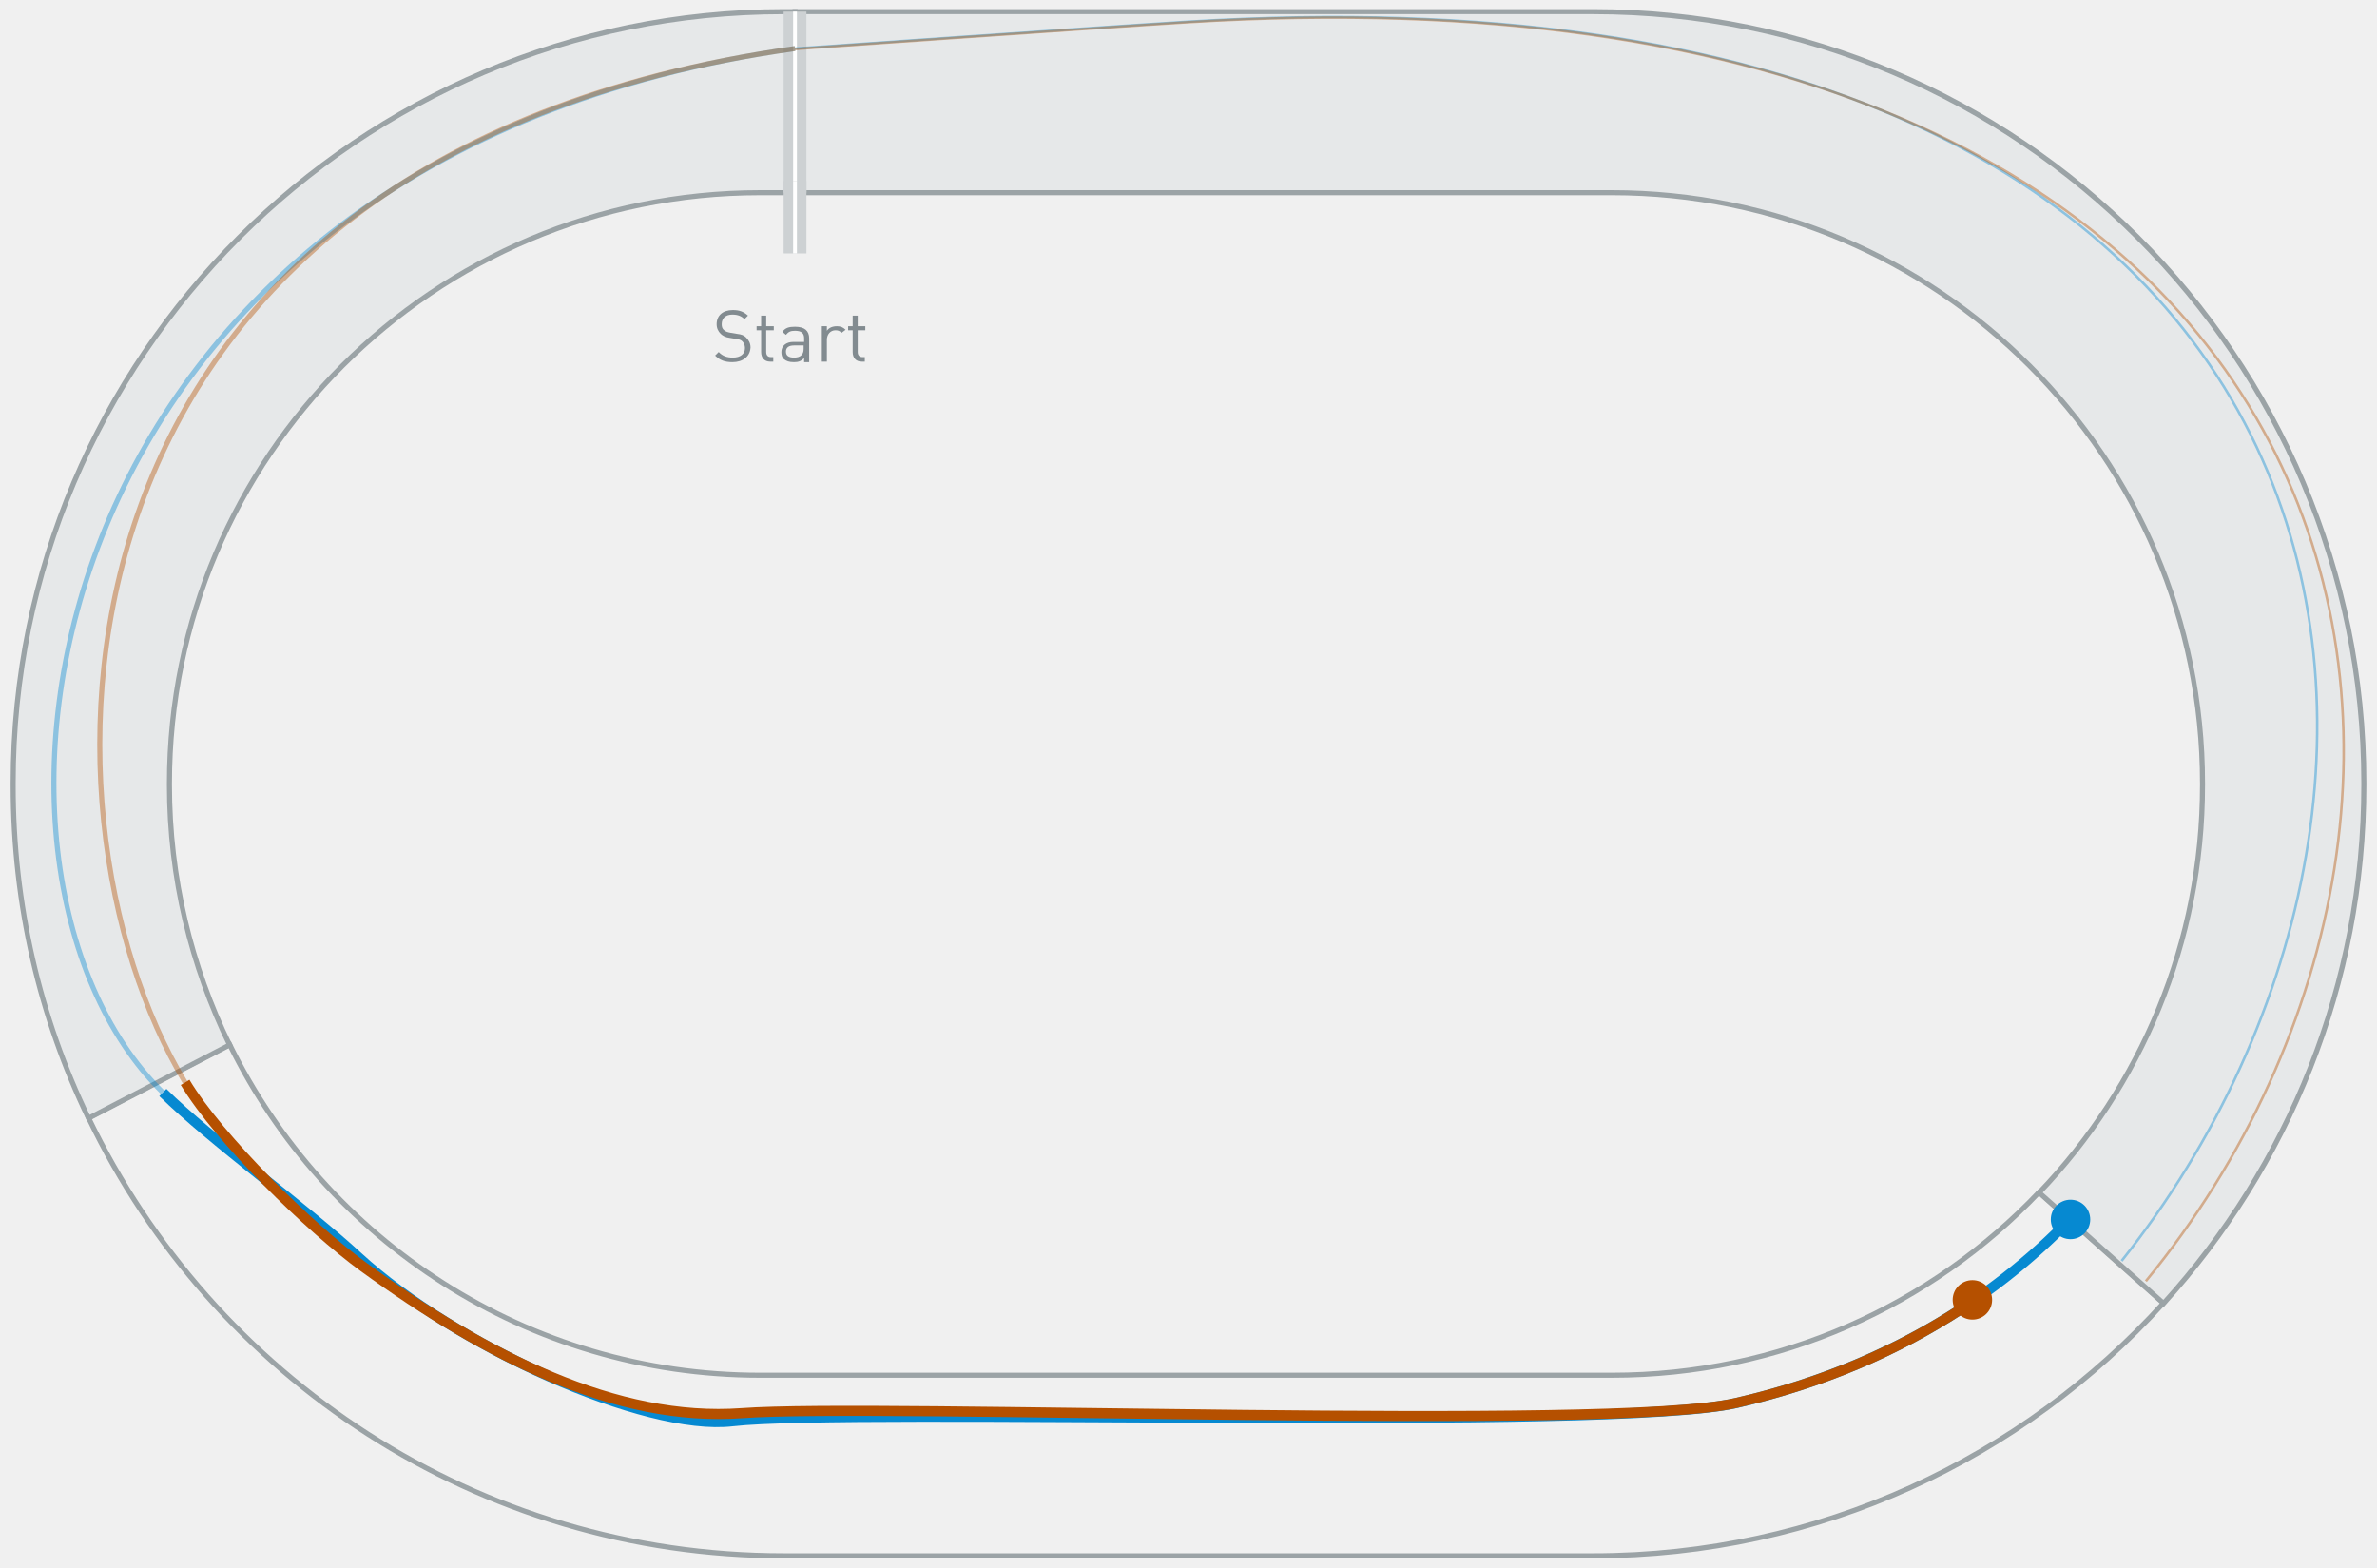
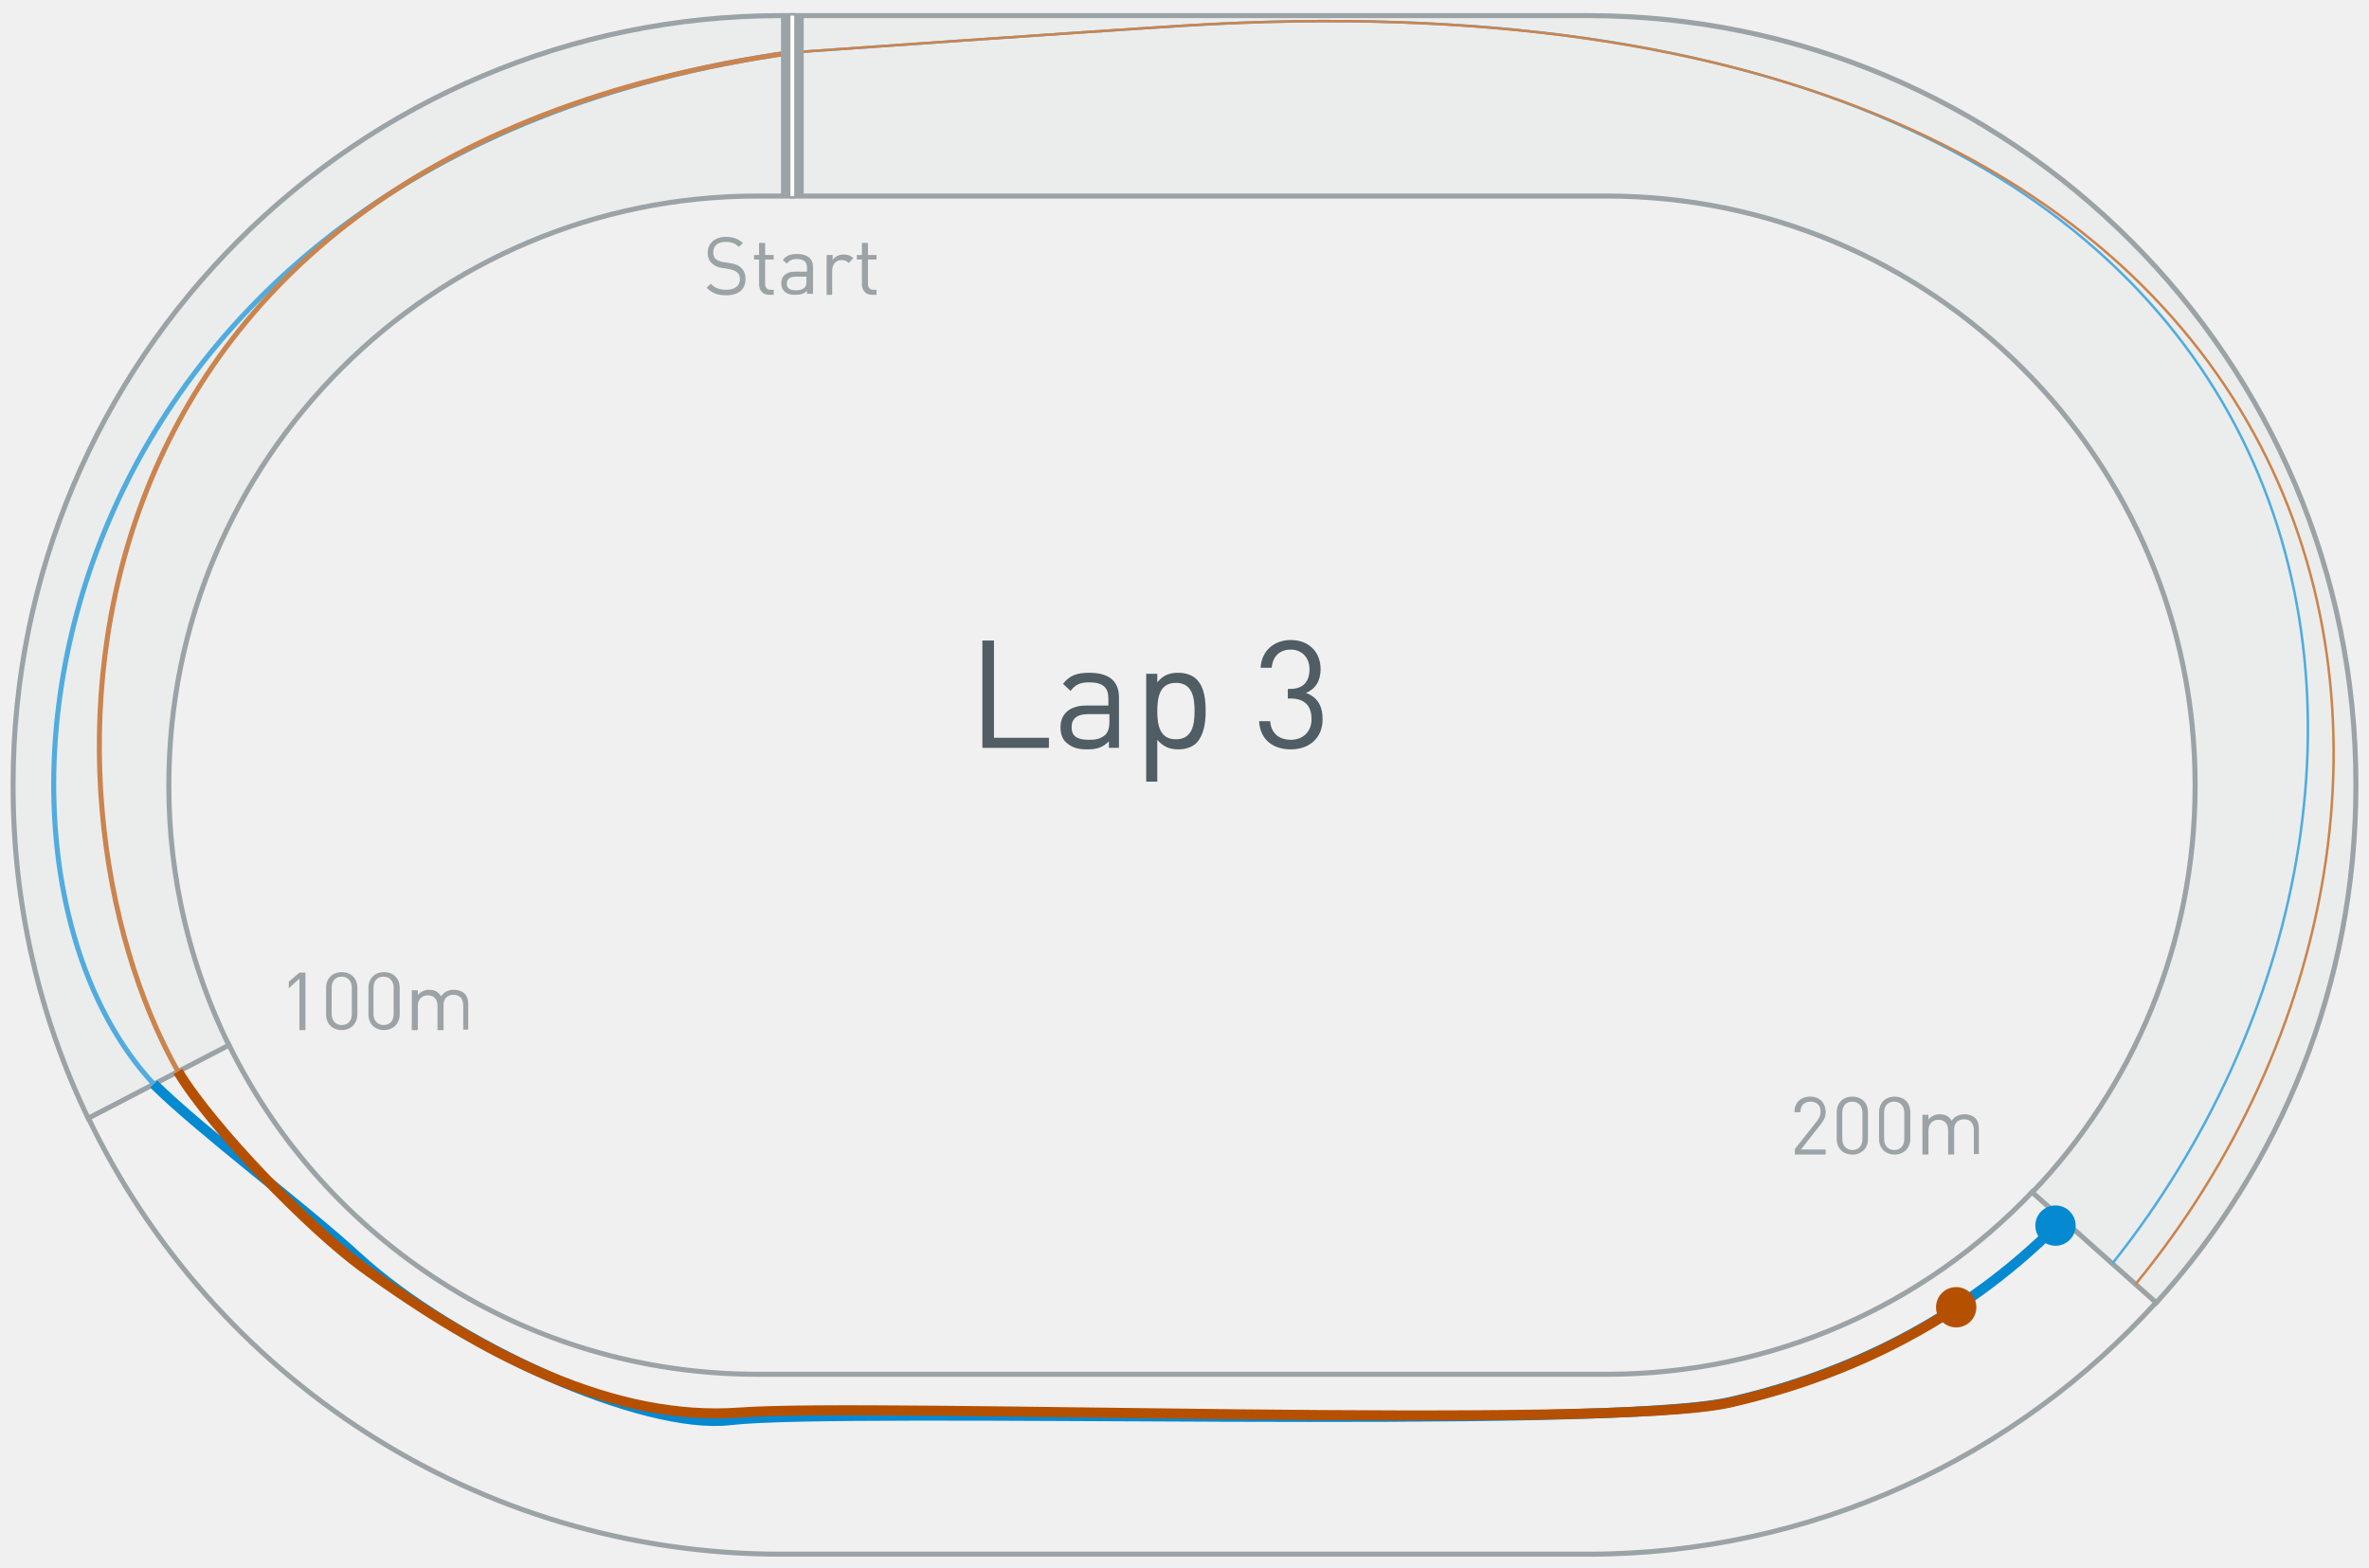
- <svg xmlns="http://www.w3.org/2000/svg" version="1.1" id="Layer_1" x="0px" y="0px" viewBox="0 0 470 310" enable-background="new 0 0 470 310" xml:space="preserve">
-   <g id="lap3-2">
+ <svg xmlns="http://www.w3.org/2000/svg" version="1.1" x="0px" y="0px" viewBox="0 0 470 311" enable-background="new 0 0 470 311" xml:space="preserve">
+   <g id="Layer_8">
    <g>
-       <path fill="none" stroke="#9BA3A6" stroke-miterlimit="10" d="M318.7,271.9H150.3c-46.1,0-85.9-26.7-104.9-65.4L17.5,221    c24.6,51.3,76.9,86.6,137.5,86.6H315c44.7,0,85-19.3,112.8-50l-24.6-21.9C381.9,258.1,351.9,271.9,318.7,271.9z" />
-       <path fill="#E6E8E9" stroke="#9BA3A6" stroke-miterlimit="10" d="M33.5,155.2v-0.3c0-64.5,52.3-116.8,116.8-116.8h6.9V2.3H155    C70.9,2.3,2.6,70.6,2.6,154.8v0.5c0,23.6,5.3,45.9,14.9,65.8l27.9-14.5C37.8,191,33.5,173.6,33.5,155.2z" />
-       <path fill="#E6E8E9" stroke="#9BA3A6" stroke-miterlimit="10" d="M467.4,154.8C467.4,70.6,399.1,2.3,315,2.3H157.2v35.8h161.5    c64.5,0,116.8,52.3,116.8,116.8v0.3c0,31.3-12.3,59.7-32.3,80.6l24.6,21.9c24.6-27.1,39.6-63,39.6-102.5V154.8z" />
+       <path fill="none" stroke="#9BA3A6" stroke-miterlimit="10" d="M318.7,272.7H150.3c-46.1,0-85.9-26.7-104.9-65.4l-27.9,14.5    c24.6,51.3,76.9,86.6,137.5,86.6H315c44.7,0,85-19.3,112.8-50l-24.6-21.9C381.9,258.9,351.9,272.7,318.7,272.7z" />
+       <path fill="#EBEDED" stroke="#9BA3A6" stroke-miterlimit="10" d="M33.5,156v-0.3c0-64.5,52.3-116.8,116.8-116.8h6.9V3.1H155    C70.9,3.1,2.6,71.4,2.6,155.6v0.5c0,23.6,5.3,45.9,14.9,65.8l27.9-14.5C37.8,191.8,33.5,174.4,33.5,156z" />
+       <path fill="#EBEDED" stroke="#9BA3A6" stroke-miterlimit="10" d="M467.4,155.6C467.4,71.4,399.1,3.1,315,3.1H157.2v35.8h161.5    c64.5,0,116.8,52.3,116.8,116.8v0.3c0,31.3-12.3,59.7-32.3,80.6l24.6,21.9c24.6-27.1,39.6-63,39.6-102.5V155.6z" />
+     </g>
+     <path fill="none" stroke="#0589D1" stroke-width="2" stroke-miterlimit="10" d="M30.5,215.1c9.4,9.3,30,24.7,40.4,34.3   c19.2,17.6,56.7,34.4,73.9,32.4c23.3-2.7,173.6,2.1,198.5-3.6c26.9-6.2,48.4-18.7,64.6-34.9" />
+     <path fill="none" stroke="#50ACDF" stroke-miterlimit="10" d="M157.2,10.4C7.3,31.4-12.3,169.1,30.5,215.1" />
+     <path fill="none" stroke="#B55001" stroke-width="2" stroke-miterlimit="10" d="M35.3,212.6c6.8,11.3,26,31,36.6,38.8   c24.4,17.7,49.9,30.7,74.8,28.9c26.8-2,171.9,3.6,196.5-2c17.2-3.9,32.1-10.4,44.9-18.8" />
+     <path fill="none" stroke="#CB844D" stroke-miterlimit="10" d="M157.2,10.4C7.5,31.4,4.4,157.7,35.3,212.6" />
+     <circle fill="#0589D1" cx="407.8" cy="243.2" r="4" />
+     <circle fill="#B55001" cx="388.1" cy="259.4" r="4" />
+     <path fill="none" stroke="#50ACDF" stroke-width="0.5" stroke-miterlimit="10" d="M419.1,250.7C494.2,156.4,474-9.6,234.8,5.1   c-19.4,1.2-77.6,5.3-77.6,5.3" />
+     <path fill="none" stroke="#CB844D" stroke-width="0.5" stroke-miterlimit="10" d="M423.7,254.8c78.9-96.1,50-264.5-188.9-249.7   c-19.4,1.2-77.6,5.3-77.6,5.3" />
+     <g>
+       <line fill="none" stroke="#9BA3A6" stroke-width="4.507" stroke-miterlimit="10" x1="157.2" y1="38.9" x2="157.2" y2="3.1" />
+       <line fill="none" stroke="#FFFFFF" stroke-width="0.751" stroke-miterlimit="10" x1="157.2" y1="38.9" x2="157.2" y2="3.1" />
+     </g>
+     <g>
      <g>
-         <path fill="#828B90" d="M144.8,71.6c-1.5,0-2.5-0.4-3.4-1.3l0.7-0.7c0.8,0.8,1.6,1.1,2.8,1.1c1.5,0,2.4-0.7,2.4-1.9     c0-0.5-0.2-1-0.5-1.3c-0.3-0.3-0.6-0.4-1.3-0.5l-1.2-0.2c-0.8-0.1-1.4-0.4-1.8-0.8c-0.5-0.5-0.8-1.1-0.8-1.9     c0-1.7,1.2-2.8,3.2-2.8c1.3,0,2.1,0.3,3,1.1l-0.7,0.7c-0.6-0.6-1.3-0.9-2.4-0.9c-1.4,0-2.1,0.8-2.1,1.9c0,0.5,0.1,0.9,0.5,1.2     c0.3,0.3,0.8,0.4,1.3,0.5l1.2,0.2c0.9,0.1,1.4,0.3,1.8,0.7c0.5,0.5,0.9,1.1,0.9,2C148.3,70.5,146.9,71.6,144.8,71.6z" />
-         <path fill="#828B90" d="M152.3,71.5c-1.2,0-1.8-0.8-1.8-1.9v-4.3h-0.9v-0.8h0.9v-2.1h1v2.1h1.5v0.8h-1.5v4.3c0,0.6,0.3,1,0.9,1     h0.5v0.9H152.3z" />
-         <path fill="#828B90" d="M159,71.5v-0.7c-0.6,0.6-1.1,0.8-2,0.8c-1,0-1.5-0.2-2-0.6c-0.4-0.3-0.5-0.9-0.5-1.4c0-1.2,0.9-2,2.4-2     h2.1v-0.7c0-1-0.5-1.5-1.8-1.5c-0.9,0-1.3,0.2-1.8,0.8l-0.7-0.6c0.6-0.8,1.3-1,2.5-1c1.9,0,2.8,0.8,2.8,2.3v4.7H159z M159,68.3     H157c-1,0-1.6,0.4-1.6,1.2c0,0.8,0.5,1.2,1.6,1.2c0.6,0,1.1-0.1,1.5-0.5c0.2-0.2,0.4-0.6,0.4-1.2V68.3z" />
-         <path fill="#828B90" d="M166.4,65.8c-0.4-0.4-0.7-0.5-1.2-0.5c-1,0-1.7,0.8-1.7,1.9v4.3h-1v-7h1v0.9c0.4-0.6,1.1-0.9,2-0.9     c0.7,0,1.2,0.2,1.7,0.7L166.4,65.8z" />
-         <path fill="#828B90" d="M170.4,71.5c-1.2,0-1.8-0.8-1.8-1.9v-4.3h-0.9v-0.8h0.9v-2.1h1v2.1h1.5v0.8h-1.5v4.3c0,0.6,0.3,1,0.9,1     h0.5v0.9H170.4z" />
-       </g>
-       <g>
-         <line fill="none" stroke="#CDD1D3" stroke-width="4.507" stroke-miterlimit="10" x1="157.2" y1="38.1" x2="157.2" y2="2.3" />
-         <line fill="none" stroke="#FFFFFF" stroke-width="0.751" stroke-miterlimit="10" x1="157.2" y1="38.1" x2="157.2" y2="2.3" />
-       </g>
-       <g>
-         <line fill="none" stroke="#CDD1D3" stroke-width="4.507" stroke-miterlimit="10" x1="157.2" y1="50.1" x2="157.2" y2="35.8" />
-         <line fill="none" stroke="#FFFFFF" stroke-width="0.751" stroke-miterlimit="10" x1="157.2" y1="50.1" x2="157.2" y2="35.8" />
+         <path fill="#505D64" d="M194.9,148.5v-21.4h2.3v19.3h10.9v2H194.9z" />
+         <path fill="#505D64" d="M220,148.5v-1.4c-1.2,1.2-2.3,1.6-4.3,1.6c-2,0-3.1-0.4-4.2-1.4c-0.8-0.7-1.1-1.8-1.1-3     c0-2.6,1.8-4.3,5.1-4.3h4.4v-1.4c0-2.1-1-3.2-3.8-3.2c-1.9,0-2.8,0.5-3.7,1.7l-1.5-1.4c1.3-1.7,2.8-2.2,5.2-2.2     c4,0,5.9,1.7,5.9,4.9v10H220z M220,141.7h-4.1c-2.2,0-3.3,0.9-3.3,2.6c0,1.7,1,2.5,3.4,2.5c1.2,0,2.3-0.1,3.3-1     c0.5-0.5,0.8-1.3,0.8-2.5V141.7z" />
+         <path fill="#505D64" d="M237.4,147.4c-0.8,0.8-2.1,1.3-3.6,1.3c-1.6,0-2.9-0.4-4.2-1.9v8.3h-2.2v-21.4h2.2v1.7     c1.2-1.5,2.5-1.9,4.2-1.9c1.5,0,2.8,0.5,3.6,1.3c1.5,1.5,1.8,3.9,1.8,6.3C239.2,143.5,238.8,145.9,237.4,147.4z M233.3,135.5     c-3.2,0-3.7,2.8-3.7,5.6s0.5,5.6,3.7,5.6c3.2,0,3.7-2.8,3.7-5.6S236.5,135.5,233.3,135.5z" />
+         <path fill="#505D64" d="M256.1,148.7c-3.4,0-6.1-1.8-6.3-5.6h2.2c0.2,2.7,2.1,3.7,4.1,3.7c2.3,0,4.1-1.5,4.1-4.1     c0-2.6-1.3-4.1-4.2-4.1h-0.5v-1.9h0.5c2.6,0,3.8-1.5,3.8-3.9c0-2.5-1.7-3.9-3.7-3.9c-2.3,0-3.6,1.4-3.8,3.6h-2.2     c0.2-3.5,2.8-5.5,6-5.5c3.5,0,5.9,2.3,5.9,5.8c0,2.3-1,3.9-2.9,4.7c2.2,0.8,3.3,2.5,3.3,5.2C262.4,146.6,259.6,148.7,256.1,148.7     z" />
      </g>
    </g>
-     <path fill="none" stroke="#0689D1" stroke-width="2" stroke-miterlimit="10" d="M32.2,216c9.4,9.3,28.3,23,38.7,32.6   c19.2,17.6,56.7,34.4,73.9,32.4c23.3-2.7,173.6,2.1,198.5-3.6c26.9-6.2,48.4-18.7,64.6-34.9" />
-     <path opacity="0.4" fill="none" stroke="#0689D1" stroke-miterlimit="10" d="M157.2,9.6C5.4,30.9-12.8,171.8,32.2,216" />
-     <path fill="none" stroke="#B55000" stroke-width="2" stroke-miterlimit="10" d="M36.6,214c6.8,11.3,24.6,28.7,35.3,36.5   c24.4,17.7,49.9,30.7,74.8,28.9c26.8-2,171.9,3.6,196.5-2c17.2-3.9,32.1-10.4,44.9-18.8" />
-     <path opacity="0.4" fill="none" stroke="#B55000" stroke-miterlimit="10" d="M157.2,9.6C5.4,30.9,4.4,160.5,36.6,214" />
-     <circle fill="#0689D1" cx="409.4" cy="241.1" r="3.9" />
-     <circle fill="#B55000" cx="390" cy="257" r="3.9" />
-     <path opacity="0.4" fill="none" stroke="#0689D1" stroke-width="0.5" stroke-miterlimit="10" d="M419.5,249.3   C494.6,155,474-10.4,234.8,4.3c-19.4,1.2-77.6,5.3-77.6,5.3" />
-     <path opacity="0.4" fill="none" stroke="#B55000" stroke-width="0.5" stroke-miterlimit="10" d="M424.3,253.3   c78.9-96.1,49.3-263.7-189.5-248.9c-19.4,1.2-77.6,5.3-77.6,5.3" />
+   </g>
+   <g id="Label">
+     <g>
+       <path fill="#9BA3A6" d="M144.1,58.6c-1.7,0-2.8-0.4-3.9-1.5l0.8-0.8c0.9,0.9,1.8,1.2,3.1,1.2c1.7,0,2.7-0.8,2.7-2.1    c0-0.6-0.2-1.1-0.6-1.4c-0.4-0.3-0.7-0.4-1.5-0.6l-1.3-0.2c-0.9-0.1-1.6-0.4-2.1-0.9c-0.6-0.5-0.9-1.2-0.9-2.1    c0-1.9,1.4-3.2,3.6-3.2c1.5,0,2.4,0.4,3.4,1.2l-0.8,0.8c-0.7-0.7-1.5-1-2.7-1c-1.5,0-2.4,0.8-2.4,2.1c0,0.6,0.2,1,0.5,1.3    c0.4,0.3,0.9,0.5,1.5,0.6l1.3,0.2c1.1,0.2,1.6,0.4,2.1,0.8c0.6,0.5,1,1.3,1,2.2C148,57.4,146.5,58.6,144.1,58.6z" />
+       <path fill="#9BA3A6" d="M152.6,58.5c-1.3,0-2-0.9-2-2.1v-4.9h-1v-0.9h1v-2.4h1.2v2.4h1.7v0.9h-1.7v4.8c0,0.7,0.3,1.2,1.1,1.2h0.6    v1H152.6z" />
+       <path fill="#9BA3A6" d="M160.1,58.5v-0.8c-0.6,0.6-1.2,0.8-2.3,0.8c-1.1,0-1.7-0.2-2.2-0.7c-0.4-0.4-0.6-1-0.6-1.6    c0-1.4,1-2.3,2.7-2.3h2.4v-0.8c0-1.1-0.6-1.7-2-1.7c-1,0-1.5,0.3-2,0.9l-0.8-0.7c0.7-0.9,1.5-1.2,2.8-1.2c2.1,0,3.2,0.9,3.2,2.6    v5.3H160.1z M160.1,54.9h-2.2c-1.2,0-1.8,0.5-1.8,1.4c0,0.9,0.6,1.3,1.8,1.3c0.7,0,1.2-0.1,1.7-0.5c0.3-0.3,0.4-0.7,0.4-1.4V54.9z    " />
+       <path fill="#9BA3A6" d="M168.4,52.2c-0.4-0.4-0.8-0.6-1.4-0.6c-1.2,0-1.9,0.9-1.9,2.1v4.8H164v-7.9h1.2v1c0.4-0.7,1.3-1.1,2.2-1.1    c0.8,0,1.3,0.2,1.9,0.7L168.4,52.2z" />
+       <path fill="#9BA3A6" d="M173,58.5c-1.3,0-2-0.9-2-2.1v-4.9h-1v-0.9h1v-2.4h1.2v2.4h1.7v0.9h-1.7v4.8c0,0.7,0.3,1.2,1.1,1.2h0.6v1    H173z" />
+     </g>
+     <g>
+       <path fill="#9BA3A6" d="M59.4,204.3v-10.1l-2.1,1.9v-1.3l2.1-1.8h1.2v11.4H59.4z" />
+       <path fill="#9BA3A6" d="M67.8,204.4c-1.8,0-3.1-1.2-3.1-3.1v-5.3c0-1.9,1.3-3.1,3.1-3.1c1.8,0,3.1,1.2,3.1,3.1v5.3    C70.9,203.1,69.6,204.4,67.8,204.4z M69.8,196c0-1.2-0.7-2.2-2-2.2s-2,0.9-2,2.2v5.2c0,1.2,0.7,2.2,2,2.2s2-0.9,2-2.2V196z" />
+       <path fill="#9BA3A6" d="M76.2,204.4c-1.8,0-3.1-1.2-3.1-3.1v-5.3c0-1.9,1.3-3.1,3.1-3.1c1.8,0,3.1,1.2,3.1,3.1v5.3    C79.3,203.1,78,204.4,76.2,204.4z M78.1,196c0-1.2-0.7-2.2-2-2.2s-2,0.9-2,2.2v5.2c0,1.2,0.7,2.2,2,2.2s2-0.9,2-2.2V196z" />
+       <path fill="#9BA3A6" d="M91.9,204.3v-4.8c0-1.4-0.8-2.1-1.9-2.1c-1.2,0-2,0.7-2,2v5h-1.2v-4.8c0-1.4-0.8-2.1-1.9-2.1s-2,0.7-2,2.1    v4.8h-1.2v-7.9h1.2v0.9c0.6-0.6,1.3-1,2.2-1c1.1,0,1.9,0.4,2.4,1.3c0.6-0.9,1.5-1.3,2.6-1.3c0.8,0,1.6,0.3,2,0.7    c0.6,0.5,0.8,1.3,0.8,2.2v5H91.9z" />
+     </g>
+     <g>
+       <path fill="#9BA3A6" d="M356.1,229v-1l4.5-5.7c0.4-0.6,0.6-1.1,0.6-1.7c0-1.2-0.7-2-2-2c-1.1,0-2,0.6-2,2.1h-1.2    c0-1.8,1.2-3.1,3.1-3.1c1.9,0,3.1,1.2,3.1,3.1c0,0.9-0.3,1.5-0.9,2.3l-4,5.1h4.9v1H356.1z" />
+       <path fill="#9BA3A6" d="M367.5,229.1c-1.8,0-3.1-1.2-3.1-3.1v-5.3c0-1.9,1.3-3.1,3.1-3.1c1.8,0,3.1,1.2,3.1,3.1v5.3    C370.6,227.9,369.3,229.1,367.5,229.1z M369.5,220.8c0-1.2-0.7-2.2-2-2.2s-2,0.9-2,2.2v5.2c0,1.2,0.7,2.2,2,2.2s2-0.9,2-2.2V220.8    z" />
+       <path fill="#9BA3A6" d="M375.9,229.1c-1.8,0-3.1-1.2-3.1-3.1v-5.3c0-1.9,1.3-3.1,3.1-3.1c1.8,0,3.1,1.2,3.1,3.1v5.3    C379,227.9,377.6,229.1,375.9,229.1z M377.8,220.8c0-1.2-0.7-2.2-2-2.2s-2,0.9-2,2.2v5.2c0,1.2,0.7,2.2,2,2.2s2-0.9,2-2.2V220.8z" />
+       <path fill="#9BA3A6" d="M391.6,229v-4.8c0-1.4-0.8-2.1-1.9-2.1c-1.2,0-2,0.7-2,2v5h-1.2v-4.8c0-1.4-0.8-2.1-1.9-2.1s-2,0.7-2,2.1    v4.8h-1.2v-7.9h1.2v0.9c0.6-0.6,1.3-1,2.2-1c1.1,0,1.9,0.4,2.4,1.3c0.6-0.9,1.5-1.3,2.6-1.3c0.8,0,1.6,0.3,2,0.7    c0.6,0.5,0.8,1.3,0.8,2.2v5H391.6z" />
+     </g>
  </g>
</svg>
